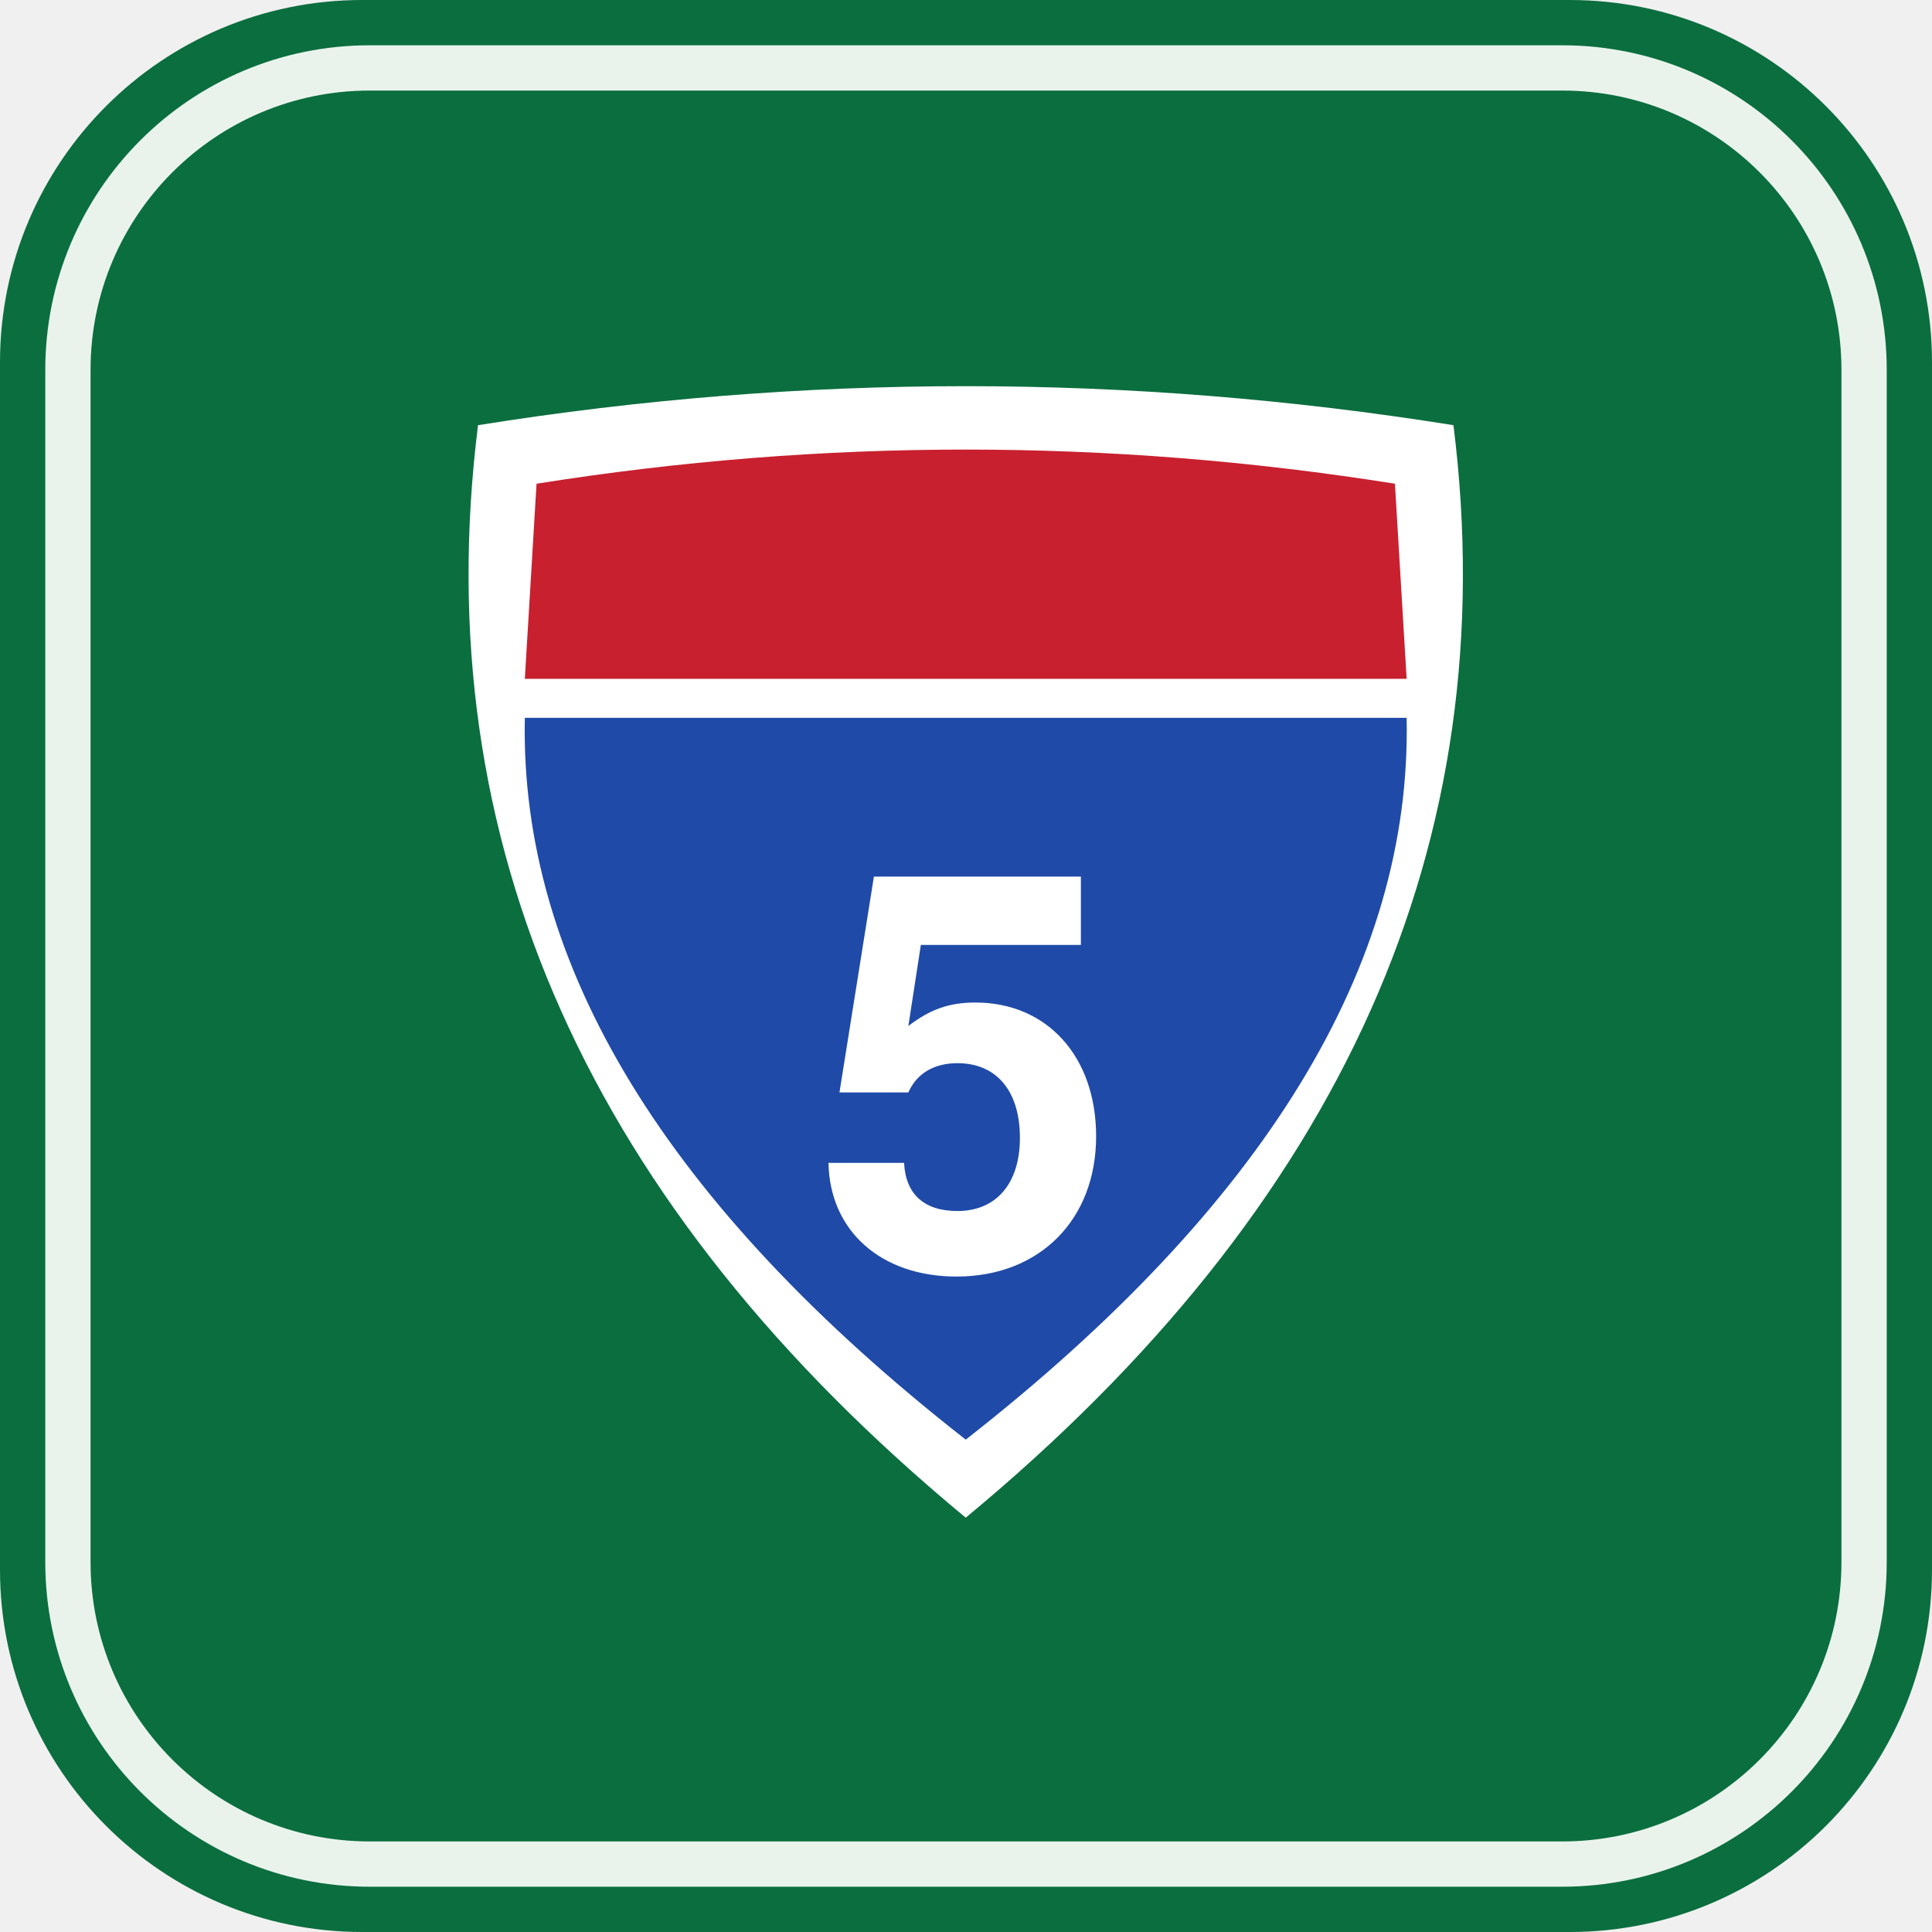
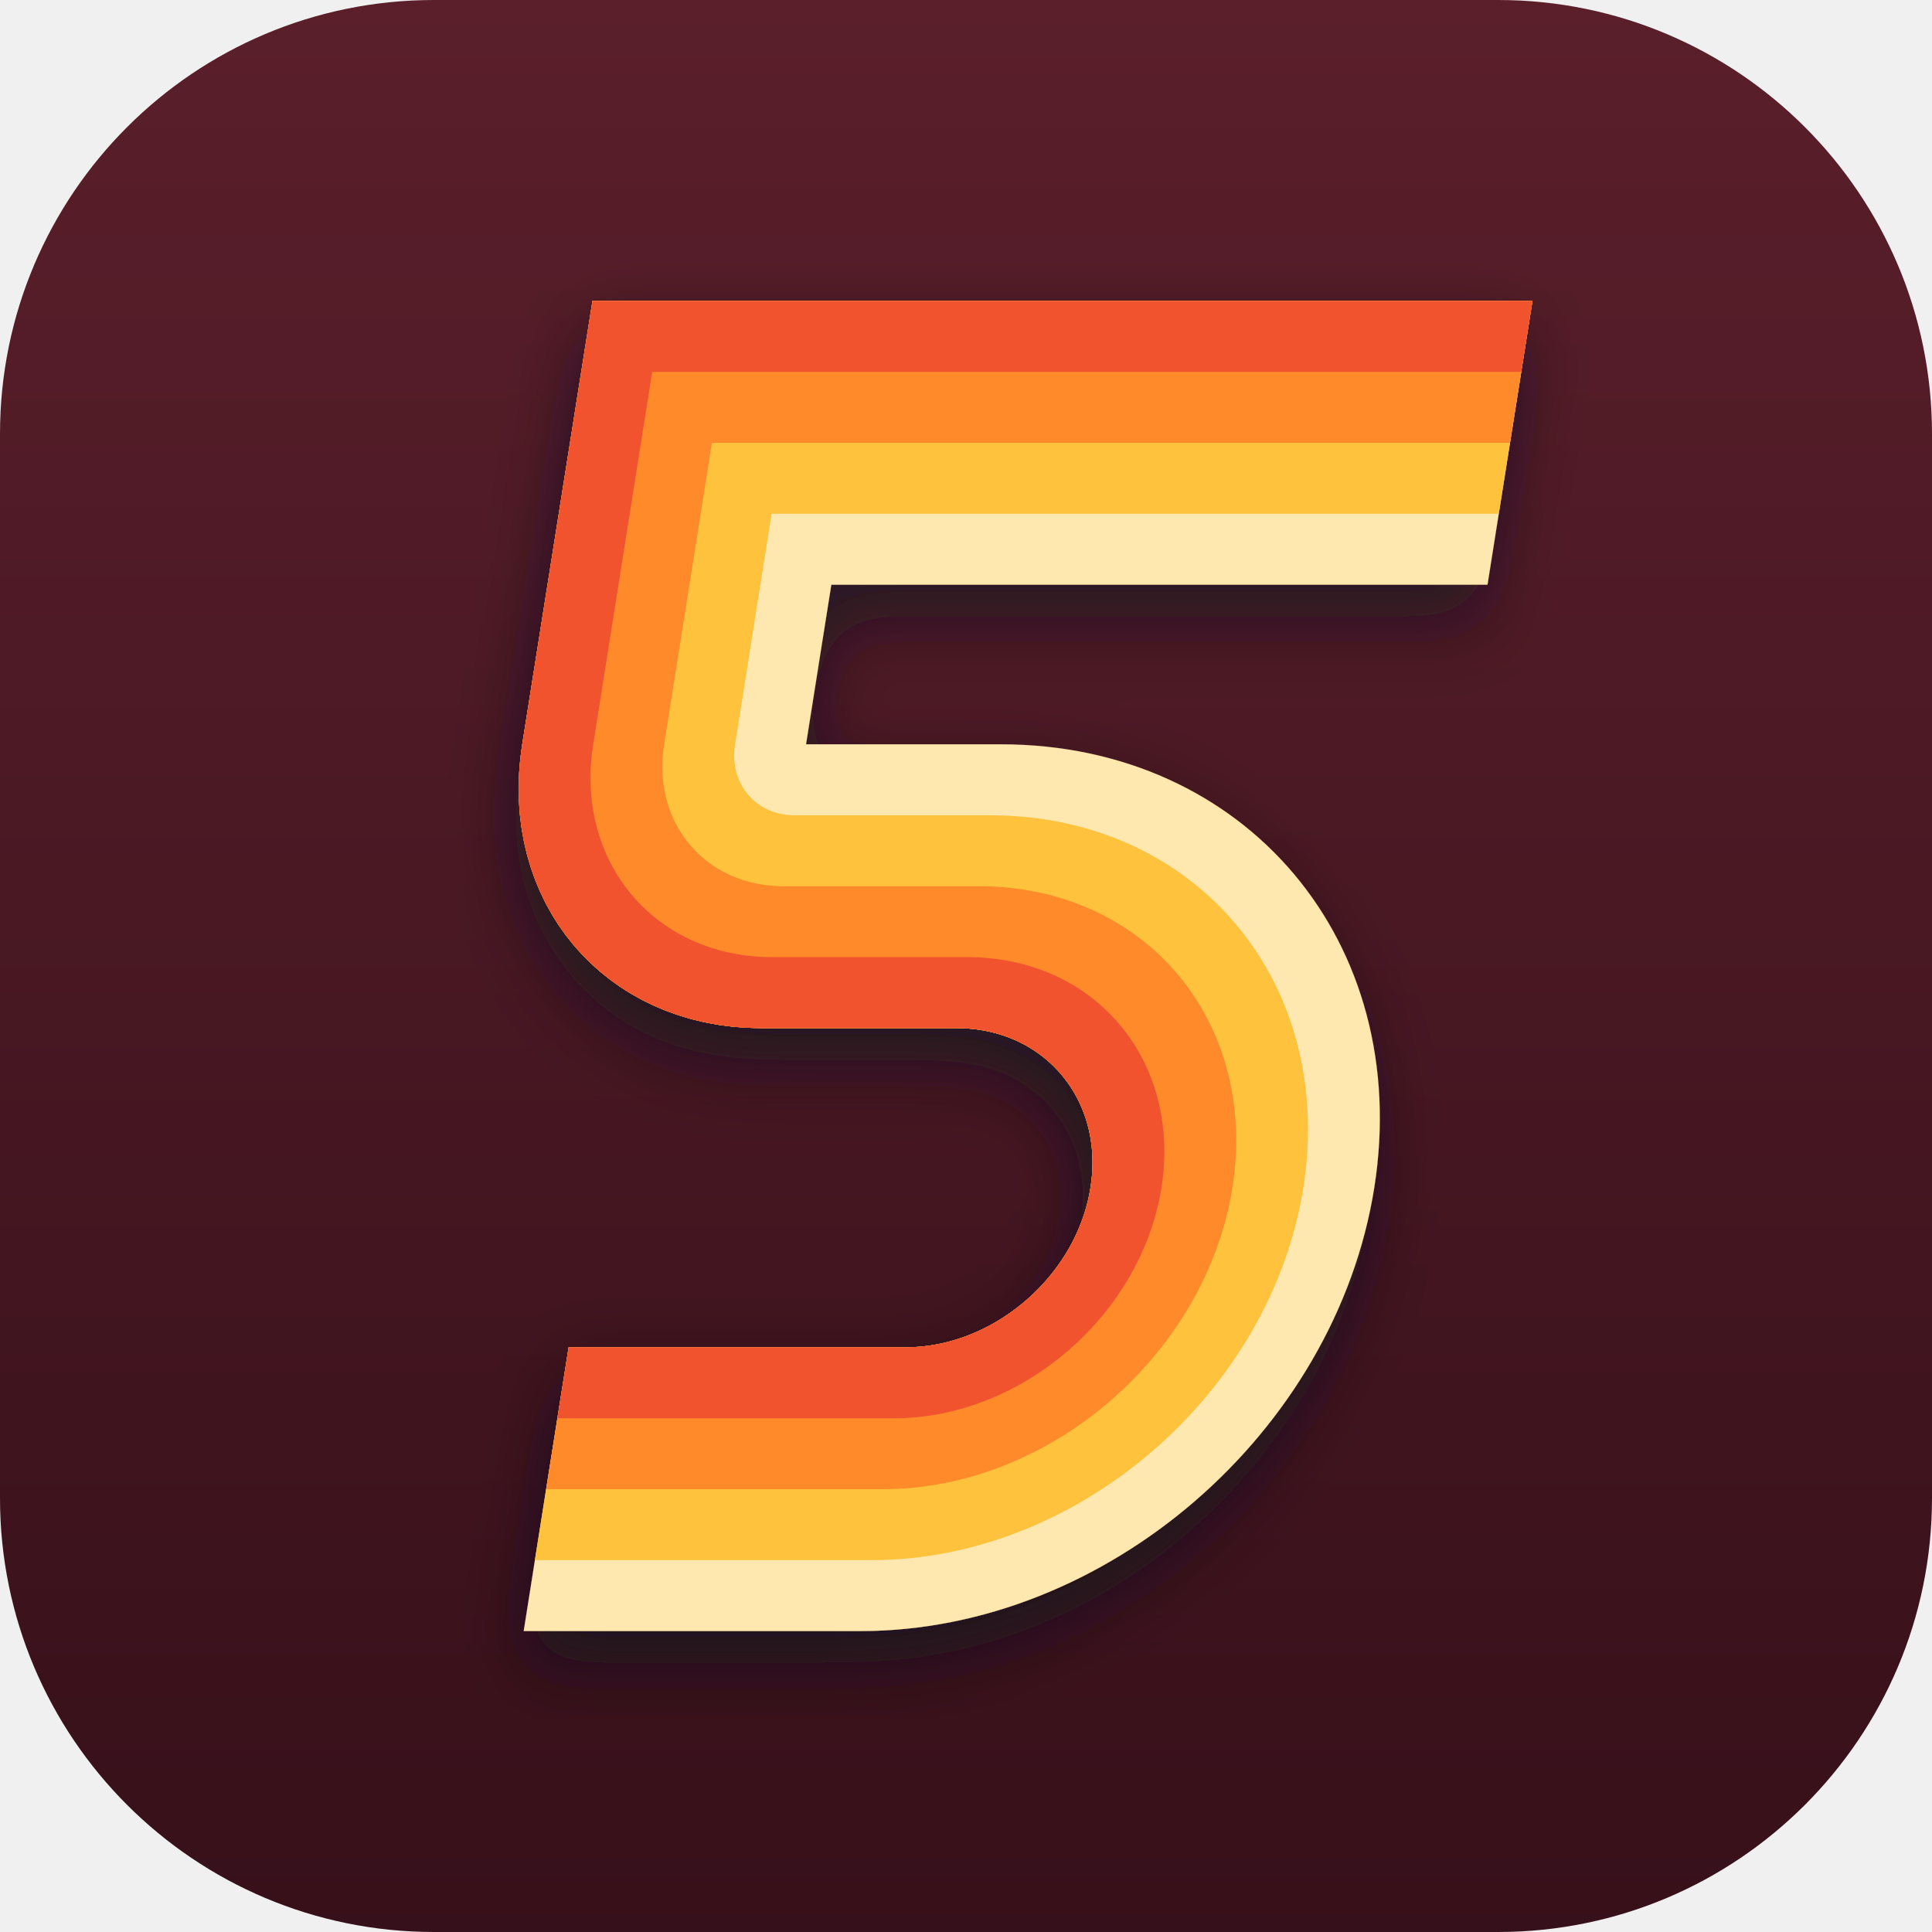
- <svg xmlns="http://www.w3.org/2000/svg" viewBox="0 0 512 512">
-   <rect width="512" height="512" rx="96" fill="#0b6e3f" />
-   <rect x="18" y="18" width="476" height="476" rx="80" fill="none" stroke="#e9f3ec" stroke-width="12" />
-   <g transform="translate(106 92) scale(5.17)">
-     <path d="M4 4 Q29 0 54 4 Q58 36 29 60 Q0 36 4 4Z" fill="#fff" />
-     <path d="M7 7 Q29 3.5 51 7 L51.6 17 H6.4Z" fill="#c8202f" />
-     <path d="M6.4 19 H51.6 Q52 38 29 56 Q6 38 6.4 19Z" fill="#1f4aa8" />
-     <text x="29" y="47" text-anchor="middle" font-family="Helvetica, Arial, sans-serif" font-weight="bold" font-size="28" fill="#fff">5</text>
+ <svg xmlns="http://www.w3.org/2000/svg" viewBox="0 0 1024 1024" width="1024" height="1024">
+   <clipPath id="i5tile-clip">
+     <rect width="1024" height="1024" rx="230" />
+   </clipPath>
+   <g clip-path="url(#i5tile-clip)">
+     <defs>
+       <linearGradient id="i5-sky" x1="0" y1="0" x2="0" y2="1">
+         <stop offset="0" stop-color="#5A1F2B" />
+         <stop offset="1" stop-color="#36101A" />
+       </linearGradient>
+       <filter id="i5-lift" x="-20%" y="-20%" width="140%" height="140%">
+         <feDropShadow dx="0" dy="18" stdDeviation="22" flood-color="#050A1C" flood-opacity="0.55" />
+       </filter>
+     </defs>
+     <rect width="1024" height="1024" fill="url(#i5-sky)" />
+     <g transform="translate(512 512) skewX(-9) scale(0.94) translate(-512 -512)">
+       <g filter="url(#i5-lift)">
+         <path d="M772 217L322 217L322 387A80 80 0 0 0 402 467L512 467A170 170 0 0 1 512 807L322 807" fill="none" stroke="#FFE7B0" stroke-width="160" stroke-linecap="butt" stroke-linejoin="miter" />
+         <path d="M772 197L302 197L302 387A100 100 0 0 0 402 487L512 487A150 150 0 0 1 512 787L322 787" fill="none" stroke="#FFC23D" stroke-width="120" stroke-linecap="butt" stroke-linejoin="miter" />
+         <path d="M772 177L282 177L282 387A120 120 0 0 0 402 507L512 507A130 130 0 0 1 512 767L322 767" fill="none" stroke="#FF8A2B" stroke-width="80" stroke-linecap="butt" stroke-linejoin="miter" />
+         <path d="M772 157L262 157L262 387A140 140 0 0 0 402 527L512 527A110 110 0 0 1 512 747L322 747" fill="none" stroke="#F0532E" stroke-width="40" stroke-linecap="butt" stroke-linejoin="miter" />
+       </g>
+     </g>
  </g>
</svg>
